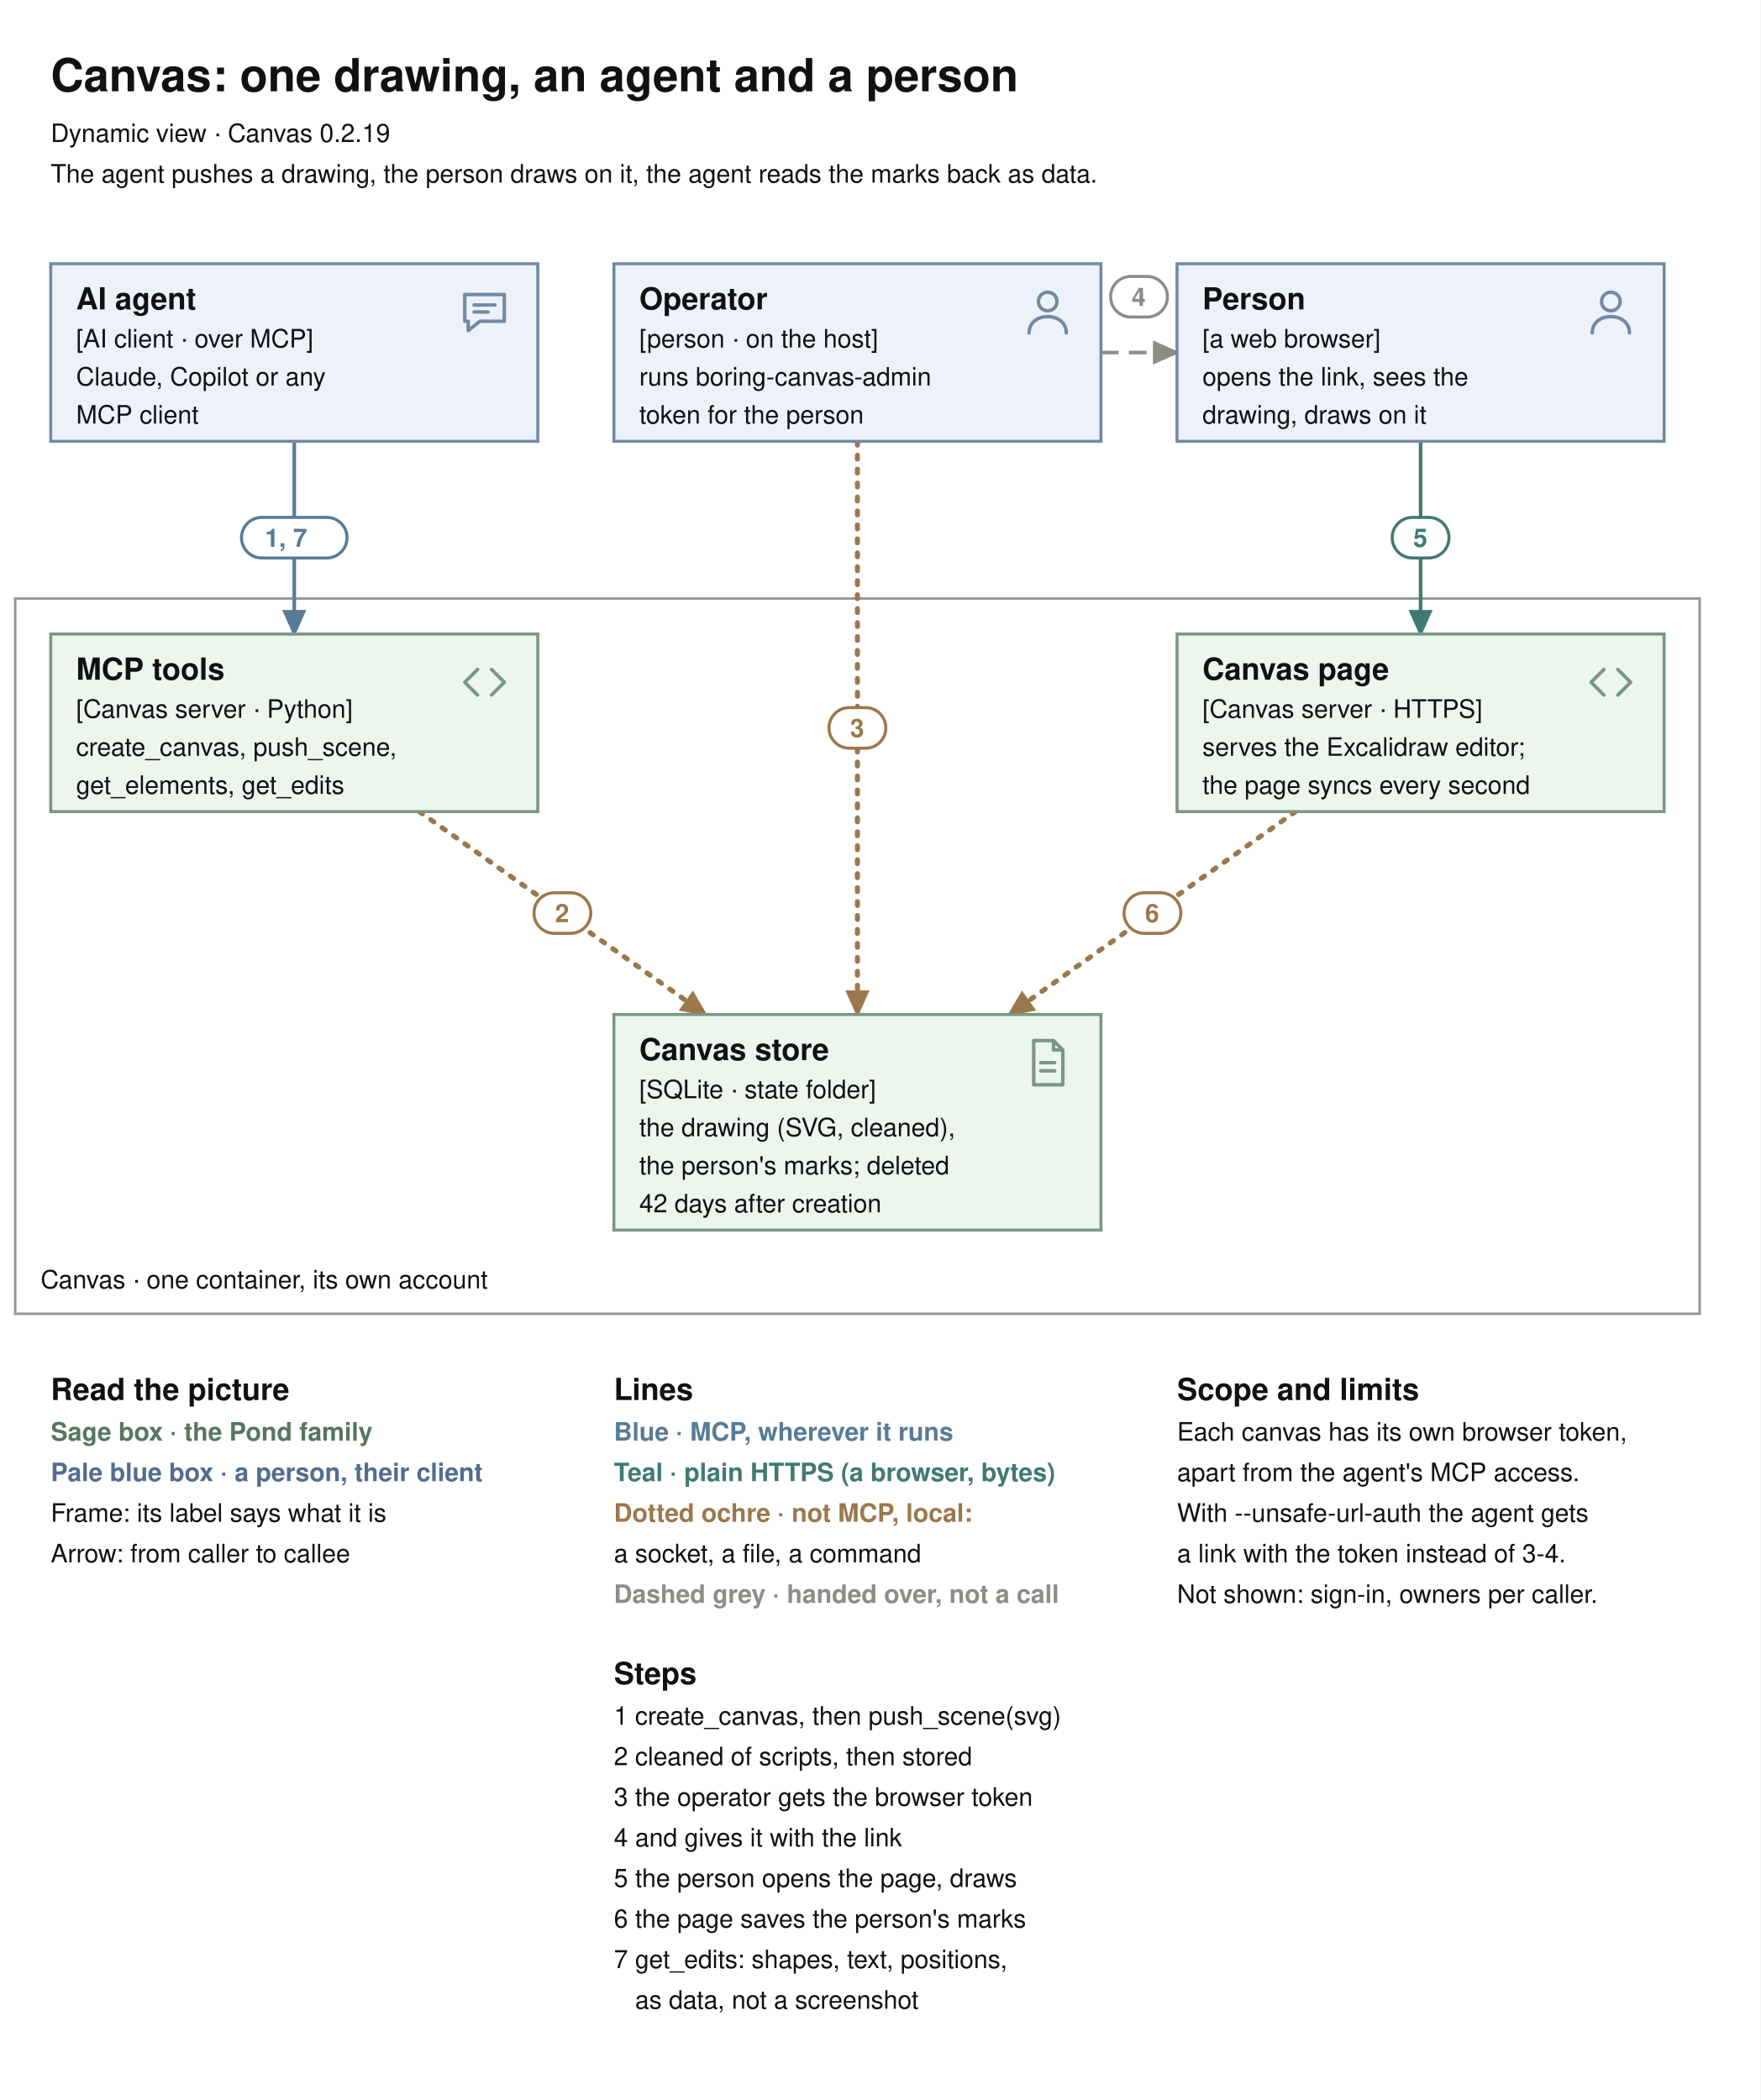
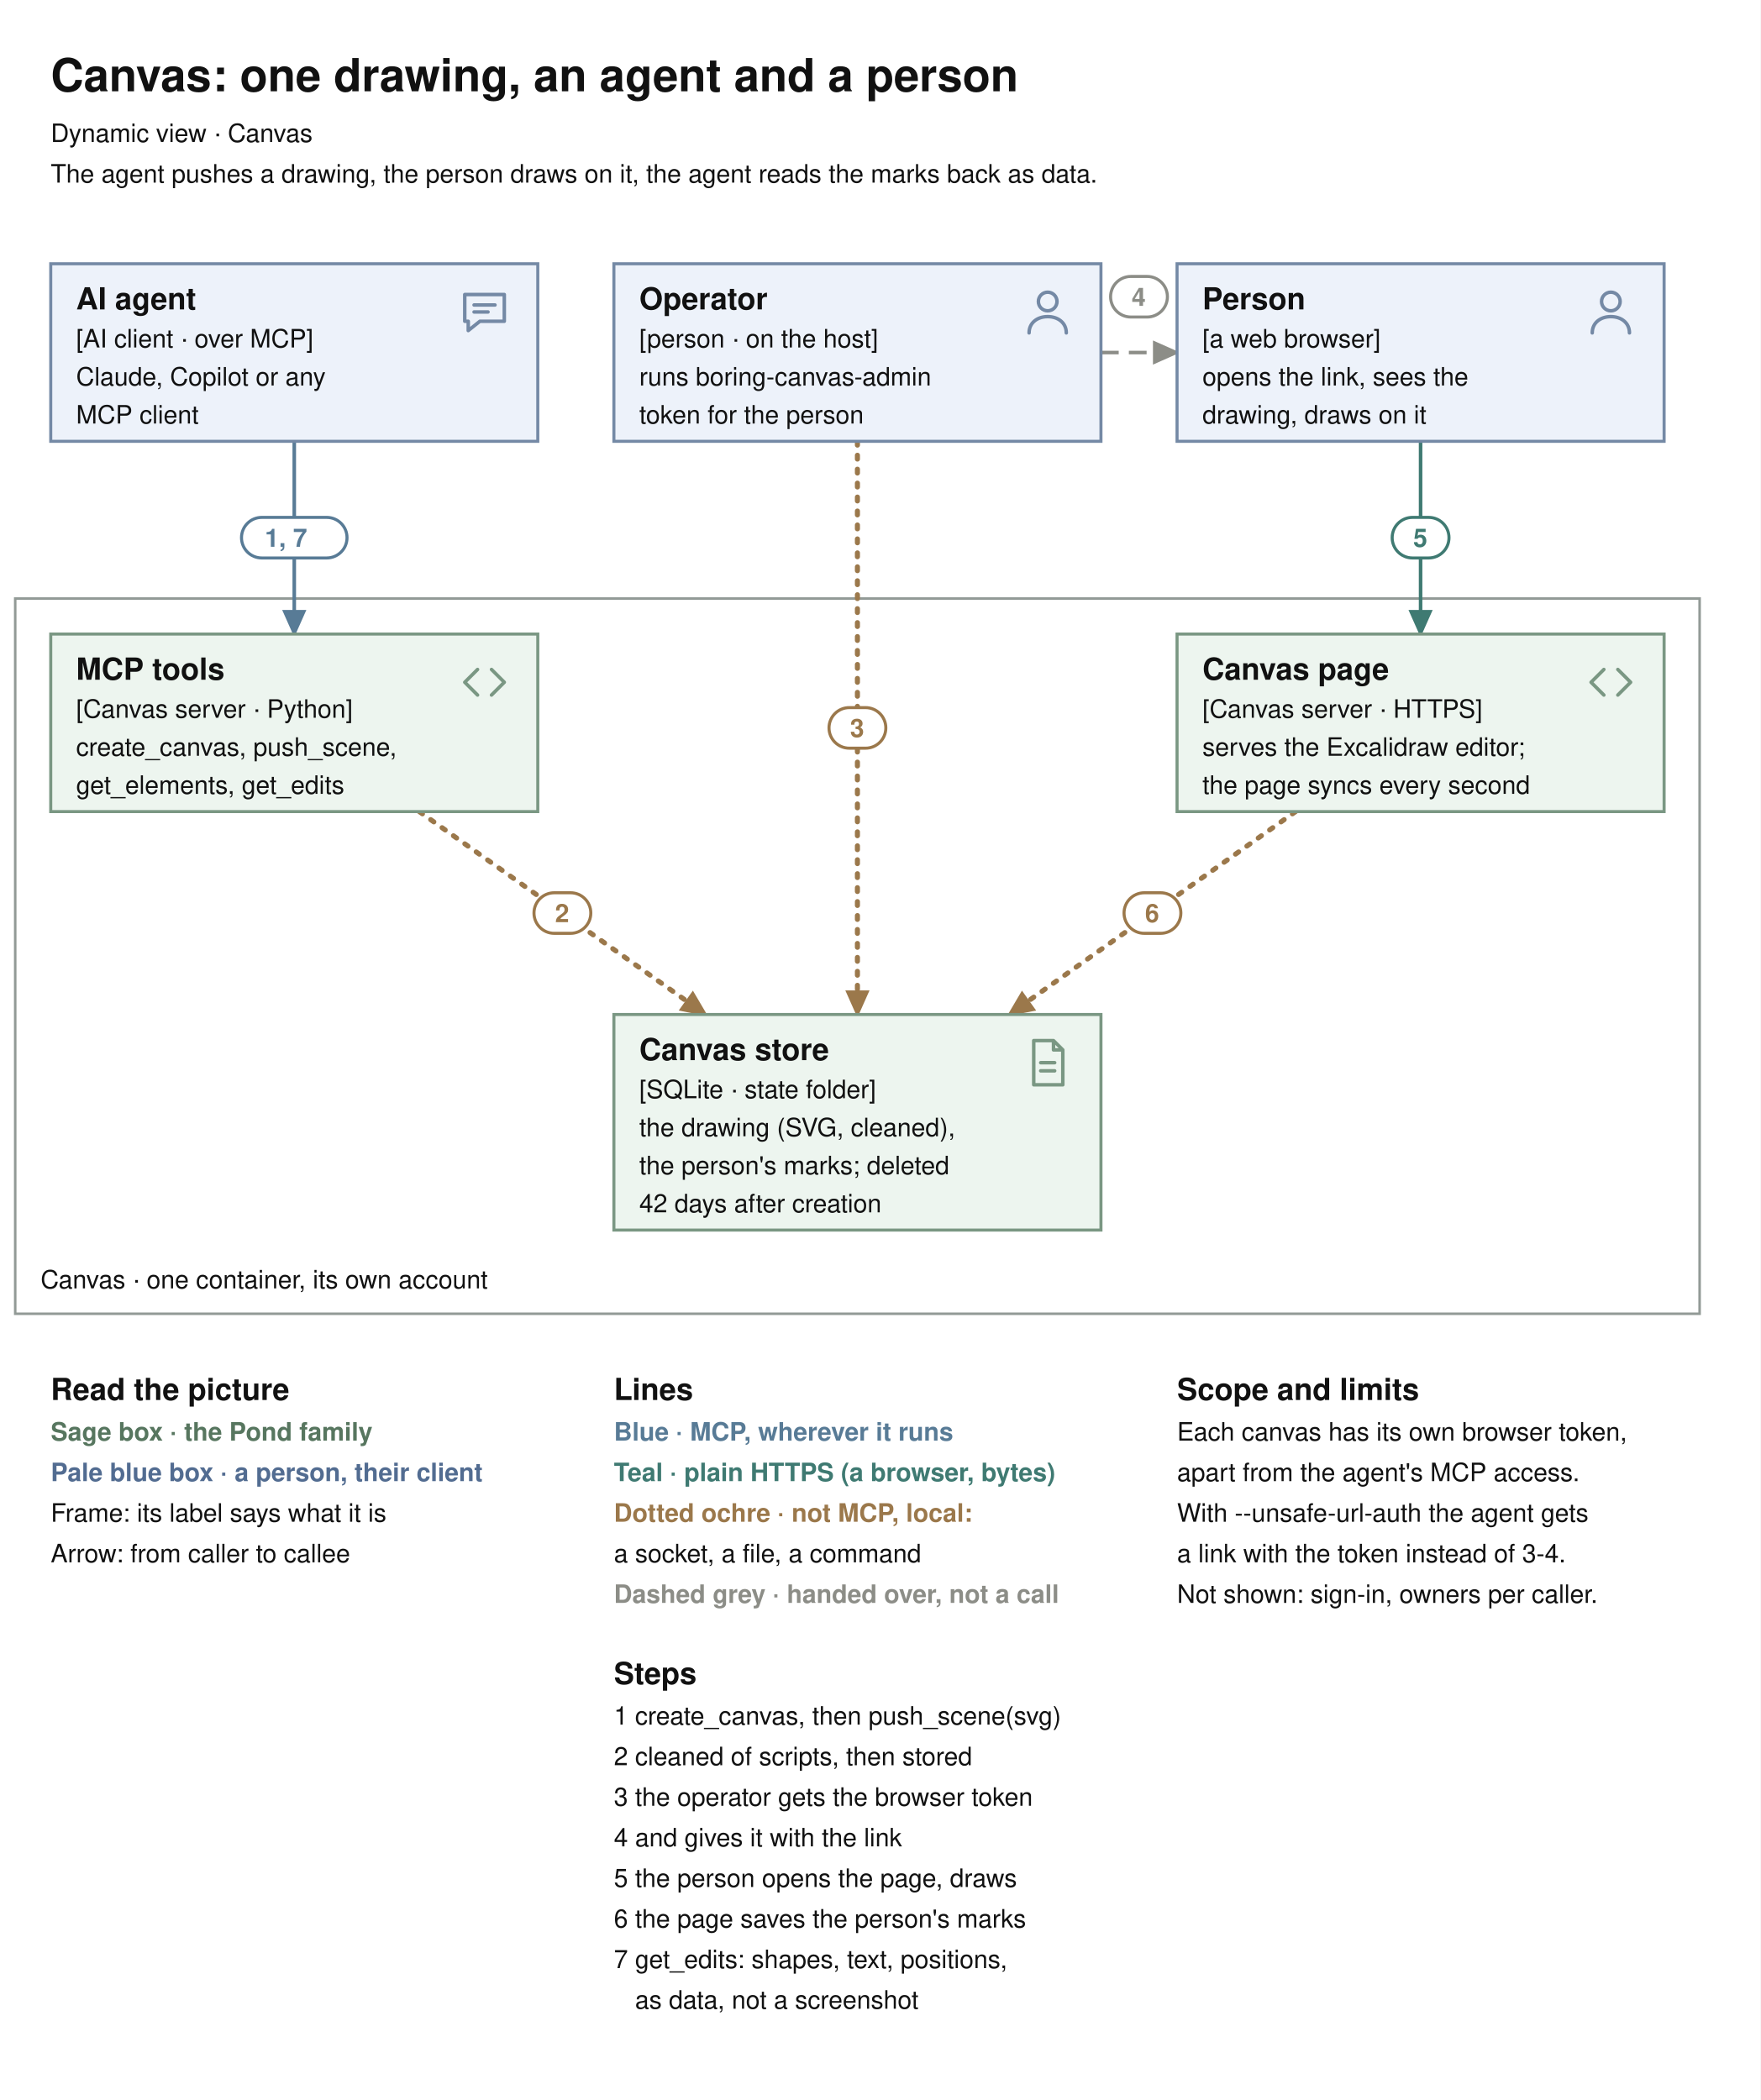
<svg xmlns="http://www.w3.org/2000/svg" width="694pt" height="828pt" viewBox="0 0 694 828">
  <rect x="0" y="0" width="694" height="828" fill="#ffffff" />
  <text x="20.0" y="36.0" font-family="Helvetica,Arial,sans-serif" font-size="18" font-weight="bold" fill="#111111" xml:space="preserve">Canvas: one drawing, an agent and a person</text>
-   <text x="20.0" y="56.0" font-family="Helvetica,Arial,sans-serif" font-size="10" fill="#111111" xml:space="preserve">Dynamic view · Canvas 0.2.19</text>
+   <text x="20.0" y="56.0" font-family="Helvetica,Arial,sans-serif" font-size="10" fill="#111111" xml:space="preserve">Dynamic view · Canvas</text>
  <text x="20.0" y="72.0" font-family="Helvetica,Arial,sans-serif" font-size="10" fill="#111111" xml:space="preserve">The agent pushes a drawing, the person draws on it, the agent reads the marks back as data.</text>
  <g class="cluster">
    <rect x="6" y="236" width="664" height="282" fill="none" stroke="#929a96" stroke-width="1" />
    <text x="16.0" y="508.0" font-family="Helvetica,Arial,sans-serif" font-size="10" fill="#111111" xml:space="preserve">Canvas · one container, its own account</text>
  </g>
  <g class="edge">
    <path fill="none" stroke="#587b96" stroke-width="1.4" d="M116.0,174.0 L116.0,241.0" />
    <polygon fill="#587b96" stroke="#587b96" points="116.0,250.0 120.0,241.0 112.0,241.0" />
  </g>
  <g class="edge">
    <path fill="none" stroke="#9b784b" stroke-dasharray="1.5,4" stroke-linecap="round" stroke-width="2" d="M165.3,320.0 L270.8,394.8" />
    <polygon fill="#9b784b" stroke="#9b784b" points="278.1,400.0 273.1,391.5 268.4,398.1" />
  </g>
  <g class="edge">
    <path fill="none" stroke="#9b784b" stroke-dasharray="1.5,4" stroke-linecap="round" stroke-width="2" d="M338.0,174.0 L338.0,391.0" />
    <polygon fill="#9b784b" stroke="#9b784b" points="338.0,400.0 342.0,391.0 334.0,391.0" />
  </g>
  <g class="edge">
    <path fill="none" stroke="#8c8d87" stroke-dasharray="7,4" stroke-width="1.4" d="M434.0,139.0 L455.0,139.0" />
    <polygon fill="#8c8d87" stroke="#8c8d87" points="464.0,139.0 455.0,135.0 455.0,143.0" />
  </g>
  <g class="edge">
    <path fill="none" stroke="#3f7a72" stroke-width="1.4" d="M560.0,174.0 L560.0,241.0" />
    <polygon fill="#3f7a72" stroke="#3f7a72" points="560.0,250.0 564.0,241.0 556.0,241.0" />
  </g>
  <g class="edge">
    <path fill="none" stroke="#9b784b" stroke-dasharray="1.5,4" stroke-linecap="round" stroke-width="2" d="M510.7,320.0 L405.2,394.8" />
    <polygon fill="#9b784b" stroke="#9b784b" points="397.9,400.0 407.6,398.1 402.9,391.5" />
  </g>
  <g class="node">
    <rect x="20" y="104" width="192" height="70" fill="#edf2fa" stroke="#7489a5" stroke-width="1.2" />
    <text x="30.0" y="122.0" font-family="Helvetica,Arial,sans-serif" font-size="12" font-weight="bold" fill="#111111" xml:space="preserve">AI agent</text>
    <text x="30.0" y="137.0" font-family="Helvetica,Arial,sans-serif" font-size="10" fill="#111111" xml:space="preserve">[AI client · over MCP]</text>
    <text x="30.0" y="152.0" font-family="Helvetica,Arial,sans-serif" font-size="10" fill="#111111" xml:space="preserve">Claude, Copilot or any</text>
    <text x="30.0" y="167.0" font-family="Helvetica,Arial,sans-serif" font-size="10" fill="#111111" xml:space="preserve">MCP client</text>
    <path transform="translate(180,112) scale(0.917)" d="M3.5 4.5h17v11.5H10l-5 4v-4H3.5z M7.5 9h9 M7.5 12h6" fill="none" stroke="#7489a5" stroke-width="1.5" stroke-linecap="round" stroke-linejoin="round" />
  </g>
  <g class="node">
    <rect x="242" y="104" width="192" height="70" fill="#edf2fa" stroke="#7489a5" stroke-width="1.2" />
    <text x="252.0" y="122.0" font-family="Helvetica,Arial,sans-serif" font-size="12" font-weight="bold" fill="#111111" xml:space="preserve">Operator</text>
    <text x="252.0" y="137.0" font-family="Helvetica,Arial,sans-serif" font-size="10" fill="#111111" xml:space="preserve">[person · on the host]</text>
    <text x="252.0" y="152.0" font-family="Helvetica,Arial,sans-serif" font-size="10" fill="#111111" xml:space="preserve">runs boring-canvas-admin</text>
    <text x="252.0" y="167.0" font-family="Helvetica,Arial,sans-serif" font-size="10" fill="#111111" xml:space="preserve">token for the person</text>
    <path transform="translate(402,112) scale(0.917)" d="M12 3.5a4 4 0 1 1 0 8a4 4 0 1 1 0-8z M4 21c0-4.4 3.6-7 8-7s8 2.6 8 7" fill="none" stroke="#7489a5" stroke-width="1.5" stroke-linecap="round" stroke-linejoin="round" />
  </g>
  <g class="node">
    <rect x="464" y="104" width="192" height="70" fill="#edf2fa" stroke="#7489a5" stroke-width="1.2" />
    <text x="474.0" y="122.0" font-family="Helvetica,Arial,sans-serif" font-size="12" font-weight="bold" fill="#111111" xml:space="preserve">Person</text>
    <text x="474.0" y="137.0" font-family="Helvetica,Arial,sans-serif" font-size="10" fill="#111111" xml:space="preserve">[a web browser]</text>
    <text x="474.0" y="152.0" font-family="Helvetica,Arial,sans-serif" font-size="10" fill="#111111" xml:space="preserve">opens the link, sees the</text>
    <text x="474.0" y="167.0" font-family="Helvetica,Arial,sans-serif" font-size="10" fill="#111111" xml:space="preserve">drawing, draws on it</text>
    <path transform="translate(624,112) scale(0.917)" d="M12 3.5a4 4 0 1 1 0 8a4 4 0 1 1 0-8z M4 21c0-4.4 3.6-7 8-7s8 2.6 8 7" fill="none" stroke="#7489a5" stroke-width="1.5" stroke-linecap="round" stroke-linejoin="round" />
  </g>
  <g class="node">
    <rect x="20" y="250" width="192" height="70" fill="#edf5ef" stroke="#7a9783" stroke-width="1.2" />
    <text x="30.0" y="268.0" font-family="Helvetica,Arial,sans-serif" font-size="12" font-weight="bold" fill="#111111" xml:space="preserve">MCP tools</text>
    <text x="30.0" y="283.0" font-family="Helvetica,Arial,sans-serif" font-size="10" fill="#111111" xml:space="preserve">[Canvas server · Python]</text>
    <text x="30.0" y="298.0" font-family="Helvetica,Arial,sans-serif" font-size="10" fill="#111111" xml:space="preserve">create_canvas, push_scene,</text>
    <text x="30.0" y="313.0" font-family="Helvetica,Arial,sans-serif" font-size="10" fill="#111111" xml:space="preserve">get_elements, get_edits</text>
    <path transform="translate(180,258) scale(0.917)" d="M9 6.5 3.5 12 9 17.5 M15 6.5 20.5 12 15 17.5" fill="none" stroke="#7a9783" stroke-width="1.5" stroke-linecap="round" stroke-linejoin="round" />
  </g>
  <g class="node">
    <rect x="464" y="250" width="192" height="70" fill="#edf5ef" stroke="#7a9783" stroke-width="1.2" />
    <text x="474.0" y="268.0" font-family="Helvetica,Arial,sans-serif" font-size="12" font-weight="bold" fill="#111111" xml:space="preserve">Canvas page</text>
    <text x="474.0" y="283.0" font-family="Helvetica,Arial,sans-serif" font-size="10" fill="#111111" xml:space="preserve">[Canvas server · HTTPS]</text>
    <text x="474.0" y="298.0" font-family="Helvetica,Arial,sans-serif" font-size="10" fill="#111111" xml:space="preserve">serves the Excalidraw editor;</text>
    <text x="474.0" y="313.0" font-family="Helvetica,Arial,sans-serif" font-size="10" fill="#111111" xml:space="preserve">the page syncs every second</text>
    <path transform="translate(624,258) scale(0.917)" d="M9 6.5 3.5 12 9 17.5 M15 6.5 20.5 12 15 17.5" fill="none" stroke="#7a9783" stroke-width="1.5" stroke-linecap="round" stroke-linejoin="round" />
  </g>
  <g class="node">
    <rect x="242" y="400" width="192" height="85" fill="#edf5ef" stroke="#7a9783" stroke-width="1.2" />
    <text x="252.0" y="418.0" font-family="Helvetica,Arial,sans-serif" font-size="12" font-weight="bold" fill="#111111" xml:space="preserve">Canvas store</text>
    <text x="252.0" y="433.0" font-family="Helvetica,Arial,sans-serif" font-size="10" fill="#111111" xml:space="preserve">[SQLite · state folder]</text>
    <text x="252.0" y="448.0" font-family="Helvetica,Arial,sans-serif" font-size="10" fill="#111111" xml:space="preserve">the drawing (SVG, cleaned),</text>
    <text x="252.0" y="463.0" font-family="Helvetica,Arial,sans-serif" font-size="10" fill="#111111" xml:space="preserve">the person's marks; deleted</text>
    <text x="252.0" y="478.0" font-family="Helvetica,Arial,sans-serif" font-size="10" fill="#111111" xml:space="preserve">42 days after creation</text>
    <path transform="translate(402,408) scale(0.917)" d="M6 2.5h8.5l4 4v15H6z M14.5 2.5v4h4 M9 12h6 M9 15.5h6" fill="none" stroke="#7a9783" stroke-width="1.5" stroke-linecap="round" stroke-linejoin="round" />
  </g>
  <g class="badge">
    <rect x="95.2" y="204.0" width="41.6" height="16" rx="8" fill="#ffffff" stroke="#587b96" stroke-width="1.2" />
    <text x="104.4" y="215.6" font-family="Helvetica,Arial,sans-serif" font-size="10" font-weight="bold" fill="#587b96" xml:space="preserve">1, 7</text>
  </g>
  <g class="badge">
    <rect x="210.5" y="352.0" width="22.4" height="16" rx="8" fill="#ffffff" stroke="#9b784b" stroke-width="1.2" />
    <text x="218.8" y="363.6" font-family="Helvetica,Arial,sans-serif" font-size="10" font-weight="bold" fill="#9b784b" xml:space="preserve">2</text>
  </g>
  <g class="badge">
    <rect x="326.8" y="279.0" width="22.4" height="16" rx="8" fill="#ffffff" stroke="#9b784b" stroke-width="1.2" />
    <text x="335.1" y="290.6" font-family="Helvetica,Arial,sans-serif" font-size="10" font-weight="bold" fill="#9b784b" xml:space="preserve">3</text>
  </g>
  <g class="badge">
    <rect x="437.8" y="109.0" width="22.4" height="16" rx="8" fill="#ffffff" stroke="#8c8d87" stroke-width="1.2" />
    <text x="446.1" y="120.6" font-family="Helvetica,Arial,sans-serif" font-size="10" font-weight="bold" fill="#8c8d87" xml:space="preserve">4</text>
  </g>
  <g class="badge">
    <rect x="548.8" y="204.0" width="22.4" height="16" rx="8" fill="#ffffff" stroke="#3f7a72" stroke-width="1.2" />
    <text x="557.1" y="215.6" font-family="Helvetica,Arial,sans-serif" font-size="10" font-weight="bold" fill="#3f7a72" xml:space="preserve">5</text>
  </g>
  <g class="badge">
    <rect x="443.1" y="352.0" width="22.4" height="16" rx="8" fill="#ffffff" stroke="#9b784b" stroke-width="1.2" />
    <text x="451.4" y="363.6" font-family="Helvetica,Arial,sans-serif" font-size="10" font-weight="bold" fill="#9b784b" xml:space="preserve">6</text>
  </g>
  <text x="20.0" y="552.0" font-family="Helvetica,Arial,sans-serif" font-size="12" font-weight="bold" fill="#111111" xml:space="preserve">Read the picture</text>
  <text x="20.0" y="568.0" font-family="Helvetica,Arial,sans-serif" font-size="10" font-weight="bold" fill="#57765f" xml:space="preserve">Sage box · the Pond family</text>
  <text x="20.0" y="584.0" font-family="Helvetica,Arial,sans-serif" font-size="10" font-weight="bold" fill="#526c91" xml:space="preserve">Pale blue box · a person, their client</text>
  <text x="20.0" y="600.0" font-family="Helvetica,Arial,sans-serif" font-size="10" fill="#111111" xml:space="preserve">Frame: its label says what it is</text>
  <text x="20.0" y="616.0" font-family="Helvetica,Arial,sans-serif" font-size="10" fill="#111111" xml:space="preserve">Arrow: from caller to callee</text>
  <text x="242.0" y="552.0" font-family="Helvetica,Arial,sans-serif" font-size="12" font-weight="bold" fill="#111111" xml:space="preserve">Lines</text>
  <text x="242.0" y="568.0" font-family="Helvetica,Arial,sans-serif" font-size="10" font-weight="bold" fill="#587b96" xml:space="preserve">Blue · MCP, wherever it runs</text>
  <text x="242.0" y="584.0" font-family="Helvetica,Arial,sans-serif" font-size="10" font-weight="bold" fill="#3f7a72" xml:space="preserve">Teal · plain HTTPS (a browser, bytes)</text>
  <text x="242.0" y="600.0" font-family="Helvetica,Arial,sans-serif" font-size="10" font-weight="bold" fill="#9b784b" xml:space="preserve">Dotted ochre · not MCP, local:</text>
  <text x="242.0" y="616.0" font-family="Helvetica,Arial,sans-serif" font-size="10" fill="#111111" xml:space="preserve">a socket, a file, a command</text>
  <text x="242.0" y="632.0" font-family="Helvetica,Arial,sans-serif" font-size="10" font-weight="bold" fill="#8c8d87" xml:space="preserve">Dashed grey · handed over, not a call</text>
  <text x="242.0" y="648.0" font-family="Helvetica,Arial,sans-serif" font-size="10" fill="#111111" xml:space="preserve" />
  <text x="242.0" y="664.0" font-family="Helvetica,Arial,sans-serif" font-size="12" font-weight="bold" fill="#111111" xml:space="preserve">Steps</text>
  <text x="242.0" y="680.0" font-family="Helvetica,Arial,sans-serif" font-size="10" fill="#111111" xml:space="preserve">1 create_canvas, then push_scene(svg)</text>
  <text x="242.0" y="696.0" font-family="Helvetica,Arial,sans-serif" font-size="10" fill="#111111" xml:space="preserve">2 cleaned of scripts, then stored</text>
  <text x="242.0" y="712.0" font-family="Helvetica,Arial,sans-serif" font-size="10" fill="#111111" xml:space="preserve">3 the operator gets the browser token</text>
  <text x="242.0" y="728.0" font-family="Helvetica,Arial,sans-serif" font-size="10" fill="#111111" xml:space="preserve">4 and gives it with the link</text>
  <text x="242.0" y="744.0" font-family="Helvetica,Arial,sans-serif" font-size="10" fill="#111111" xml:space="preserve">5 the person opens the page, draws</text>
  <text x="242.0" y="760.0" font-family="Helvetica,Arial,sans-serif" font-size="10" fill="#111111" xml:space="preserve">6 the page saves the person's marks</text>
  <text x="242.0" y="776.0" font-family="Helvetica,Arial,sans-serif" font-size="10" fill="#111111" xml:space="preserve">7 get_edits: shapes, text, positions,</text>
  <text x="242.0" y="792.0" font-family="Helvetica,Arial,sans-serif" font-size="10" fill="#111111" xml:space="preserve">   as data, not a screenshot</text>
  <text x="464.0" y="552.0" font-family="Helvetica,Arial,sans-serif" font-size="12" font-weight="bold" fill="#111111" xml:space="preserve">Scope and limits</text>
  <text x="464.0" y="568.0" font-family="Helvetica,Arial,sans-serif" font-size="10" fill="#111111" xml:space="preserve">Each canvas has its own browser token,</text>
  <text x="464.0" y="584.0" font-family="Helvetica,Arial,sans-serif" font-size="10" fill="#111111" xml:space="preserve">apart from the agent's MCP access.</text>
  <text x="464.0" y="600.0" font-family="Helvetica,Arial,sans-serif" font-size="10" fill="#111111" xml:space="preserve">With --unsafe-url-auth the agent gets</text>
  <text x="464.0" y="616.0" font-family="Helvetica,Arial,sans-serif" font-size="10" fill="#111111" xml:space="preserve">a link with the token instead of 3-4.</text>
  <text x="464.0" y="632.0" font-family="Helvetica,Arial,sans-serif" font-size="10" fill="#111111" xml:space="preserve">Not shown: sign-in, owners per caller.</text>
</svg>
